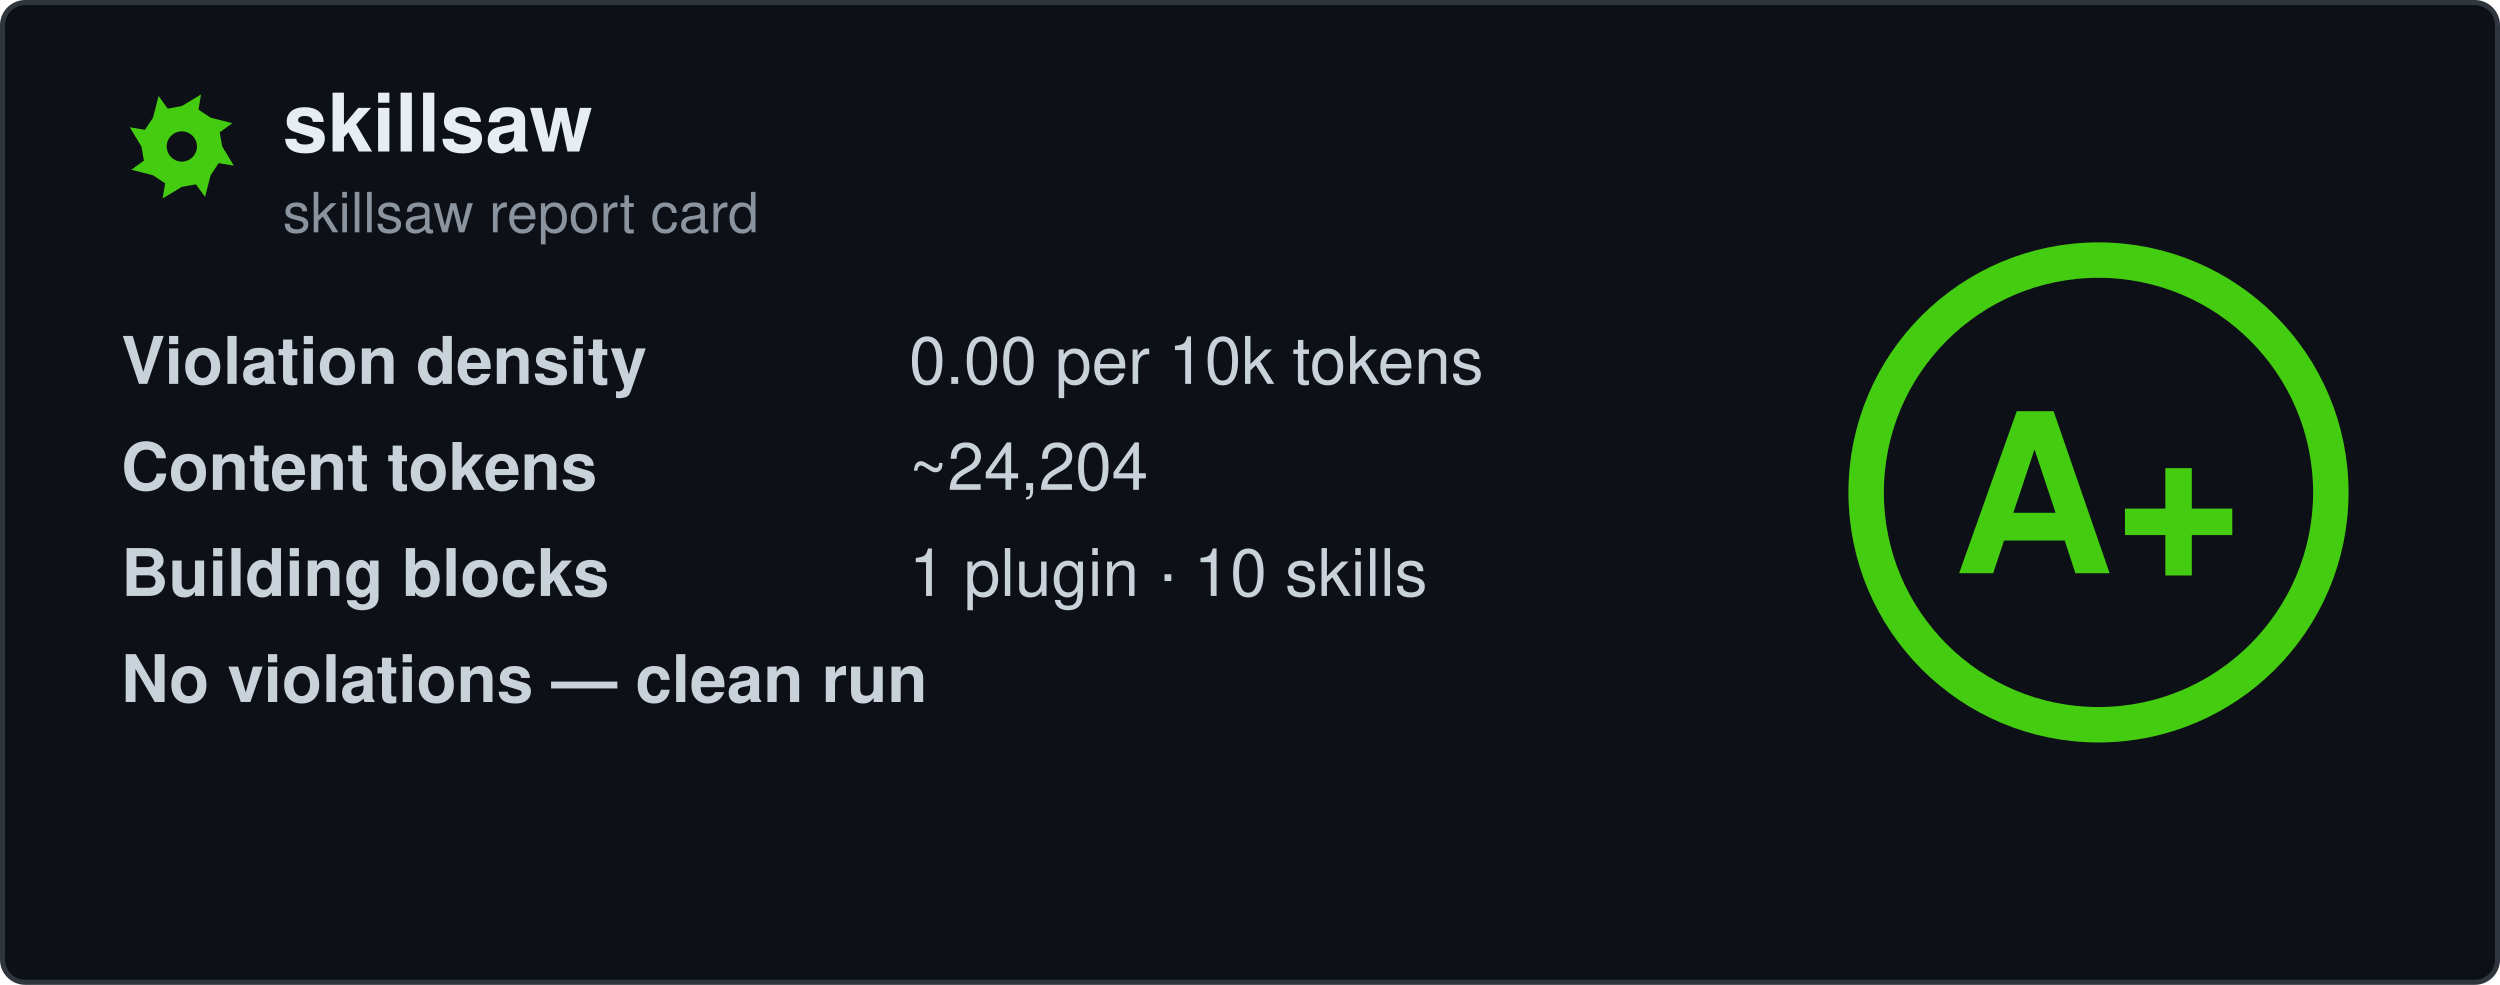
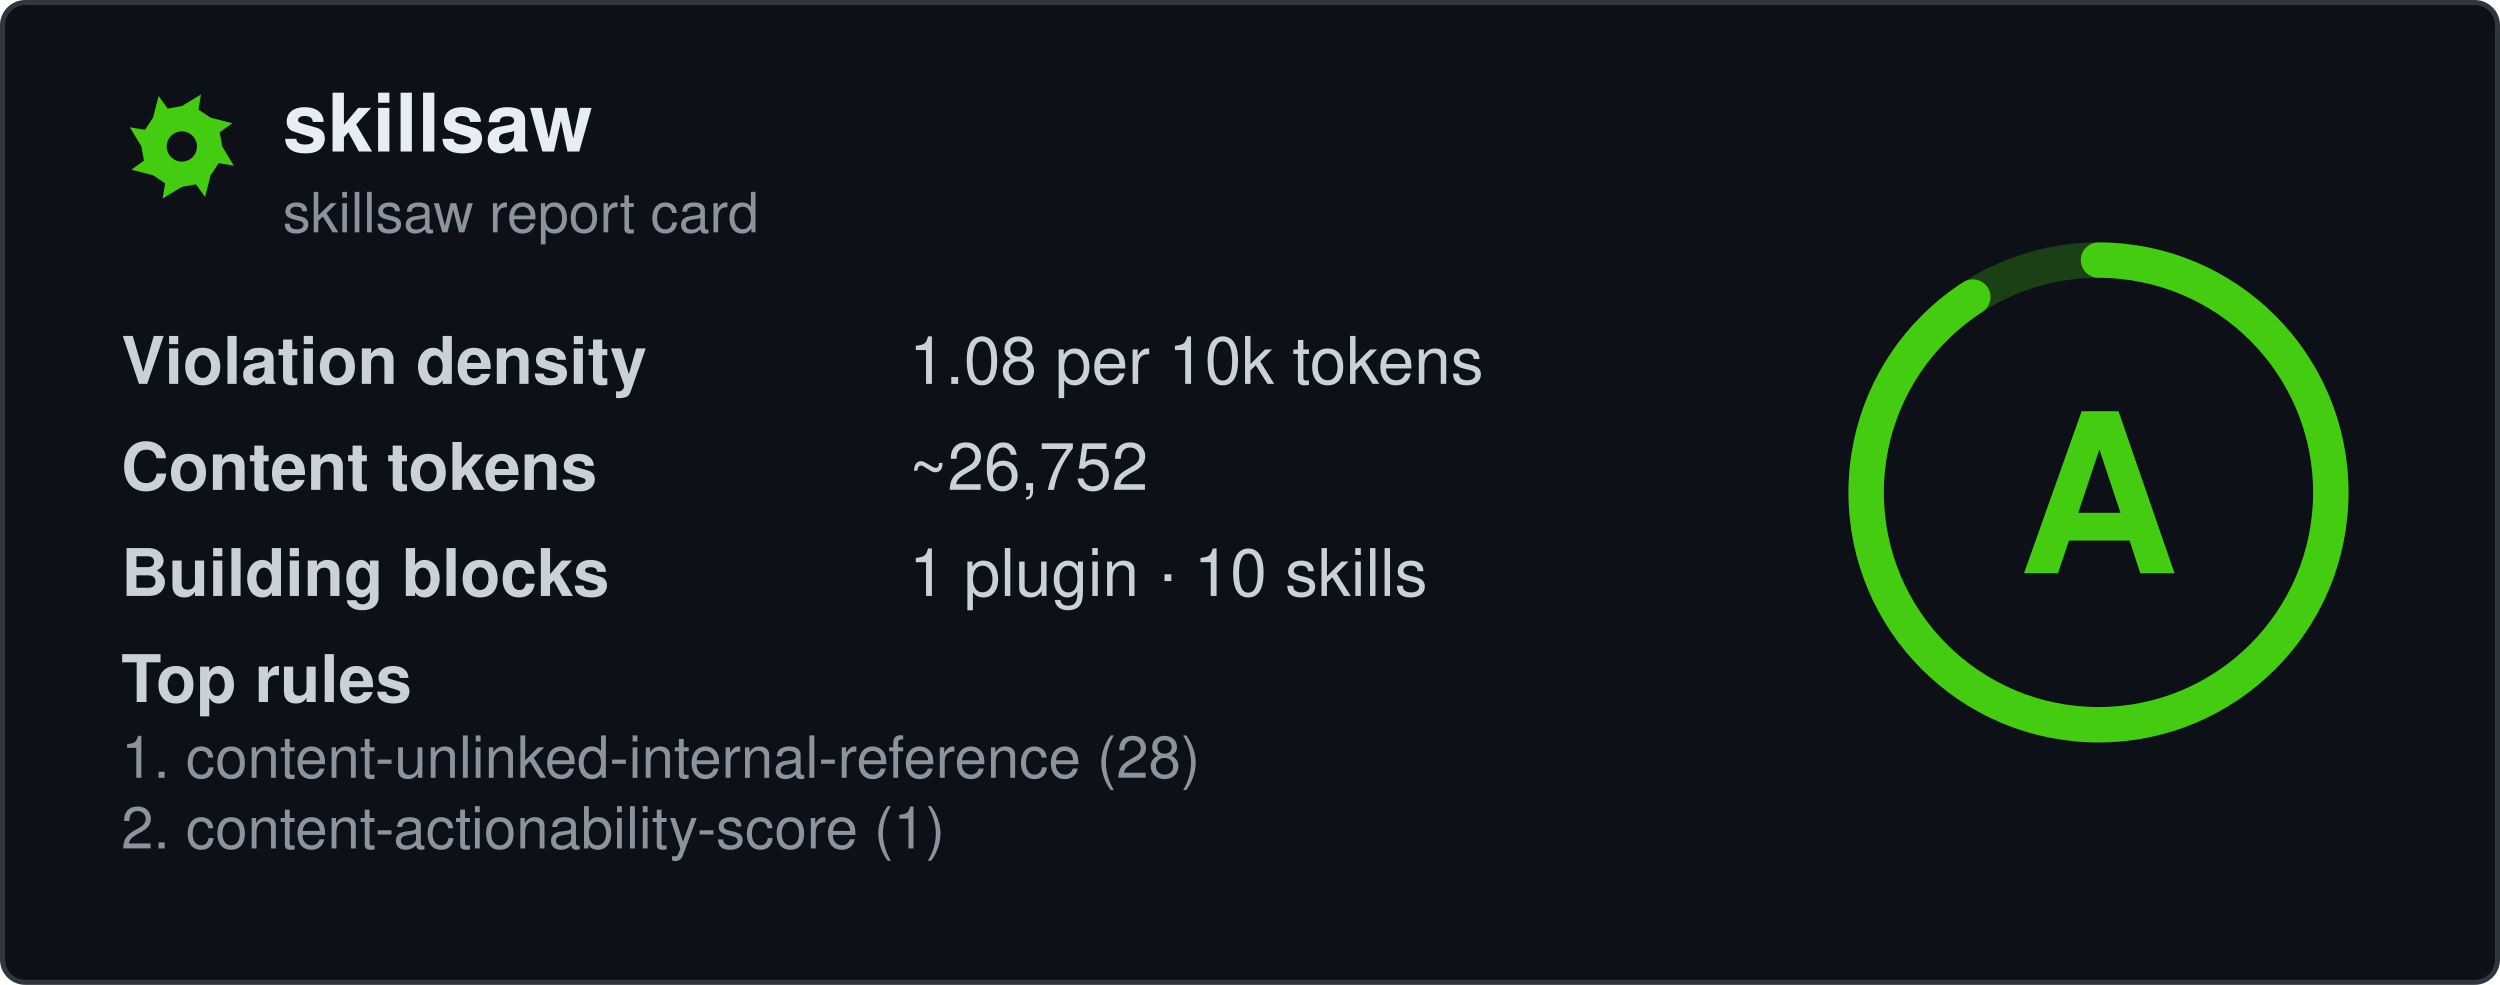
<svg xmlns="http://www.w3.org/2000/svg" width="495" height="195" viewBox="0 0 495 195" fill="none" role="img" aria-labelledby="card-title">
  <style>
    .title { font: 600 16px 'Segoe UI', Ubuntu, 'Helvetica Neue', Helvetica, Arial, sans-serif; fill: #e6edf3; }
    .subtitle { font: 400 11px 'Segoe UI', Ubuntu, 'Helvetica Neue', Helvetica, Arial, sans-serif; fill: #8b949e; }
    .label { font: 600 13px 'Segoe UI', Ubuntu, 'Helvetica Neue', Helvetica, Arial, sans-serif; fill: #c9d1d9; }
    .value { font: 400 13px 'Segoe UI', Ubuntu, 'Helvetica Neue', Helvetica, Arial, sans-serif; fill: #c9d1d9; }
    .rule { font: 400 11.5px 'Segoe UI', Ubuntu, 'Helvetica Neue', Helvetica, Arial, sans-serif; fill: #8b949e; }
    .grade-letter { font: 800 44px 'Segoe UI', Ubuntu, 'Helvetica Neue', Helvetica, Arial, sans-serif; fill: #44cc11; }
  </style>
  <rect x="0.5" y="0.5" width="494" height="194" rx="4.5" fill="#0d1117" stroke="#30363d" />
  <g transform="translate(24, 17)">
    <path fill-rule="evenodd" fill="#44cc11" d="M20.0 12.0L22.3 15.8L19.3 15.3L17.7 17.7L16.6 22.0L14.8 19.5L12.0 20.0L8.2 22.3L8.7 19.3L6.3 17.7L2.0 16.6L4.5 14.8L4.0 12.0L1.7 8.2L4.7 8.7L6.3 6.3L7.4 2.0L9.2 4.5L12.0 4.0L15.8 1.7L15.3 4.7L17.7 6.3L22.0 7.4L19.5 9.2ZM15.0 12.0A3.0 3.0 0 1 0 9.0 12.0A3.0 3.0 0 1 0 15.0 12.0Z" />
  </g>
  <text x="56" y="30" class="title" data-testid="repo-name">skillsaw</text>
  <text x="56" y="46" class="subtitle">skillsaw report card</text>
  <g data-testid="stats">
    <text x="24" y="76">
      <tspan class="label">Violation density</tspan>
      <tspan x="180" class="value">
-         <tspan data-testid="density">0.00</tspan> per 10k tokens</tspan>
+         <tspan data-testid="density">1.08</tspan> per 10k tokens</tspan>
    </text>
    <text x="24" y="97">
      <tspan class="label">Content tokens</tspan>
-       <tspan x="180" class="value">~<tspan data-testid="tokens">24,204</tspan>
+       <tspan x="180" class="value">~<tspan data-testid="tokens">26,752</tspan>
      </tspan>
    </text>
    <text x="24" y="118">
      <tspan class="label">Building blocks</tspan>
      <tspan x="180" class="value">
        <tspan data-testid="plugins">1</tspan> plugin · <tspan data-testid="skills">10</tspan> skills</tspan>
    </text>
-     <text x="24" y="139" class="label" data-testid="rule-none">No violations — clean run</text>
+     <text x="24" y="139" class="label">Top rules</text>
+     <text x="24" y="154" class="rule" data-testid="rule-0">1. content-unlinked-internal-reference (28)</text>
+     <text x="24" y="168" class="rule" data-testid="rule-1">2. content-actionability-score (1)</text>
  </g>
  <g transform="translate(415.5, 97.5)">
    <circle r="46" fill="none" stroke="#44cc11" stroke-opacity="0.25" stroke-width="7" />
-     <circle r="46" fill="none" stroke="#44cc11" stroke-width="7" stroke-linecap="round" transform="rotate(-90)" stroke-dasharray="289.03 289.03" />
-     <text y="16" text-anchor="middle" class="grade-letter" data-testid="grade-letter">A+</text>
+     <circle r="46" fill="none" stroke="#44cc11" stroke-width="7" stroke-linecap="round" transform="rotate(-90)" stroke-dasharray="262.75 289.03" />
+     <text y="16" text-anchor="middle" class="grade-letter" data-testid="grade-letter">A</text>
  </g>
</svg>
